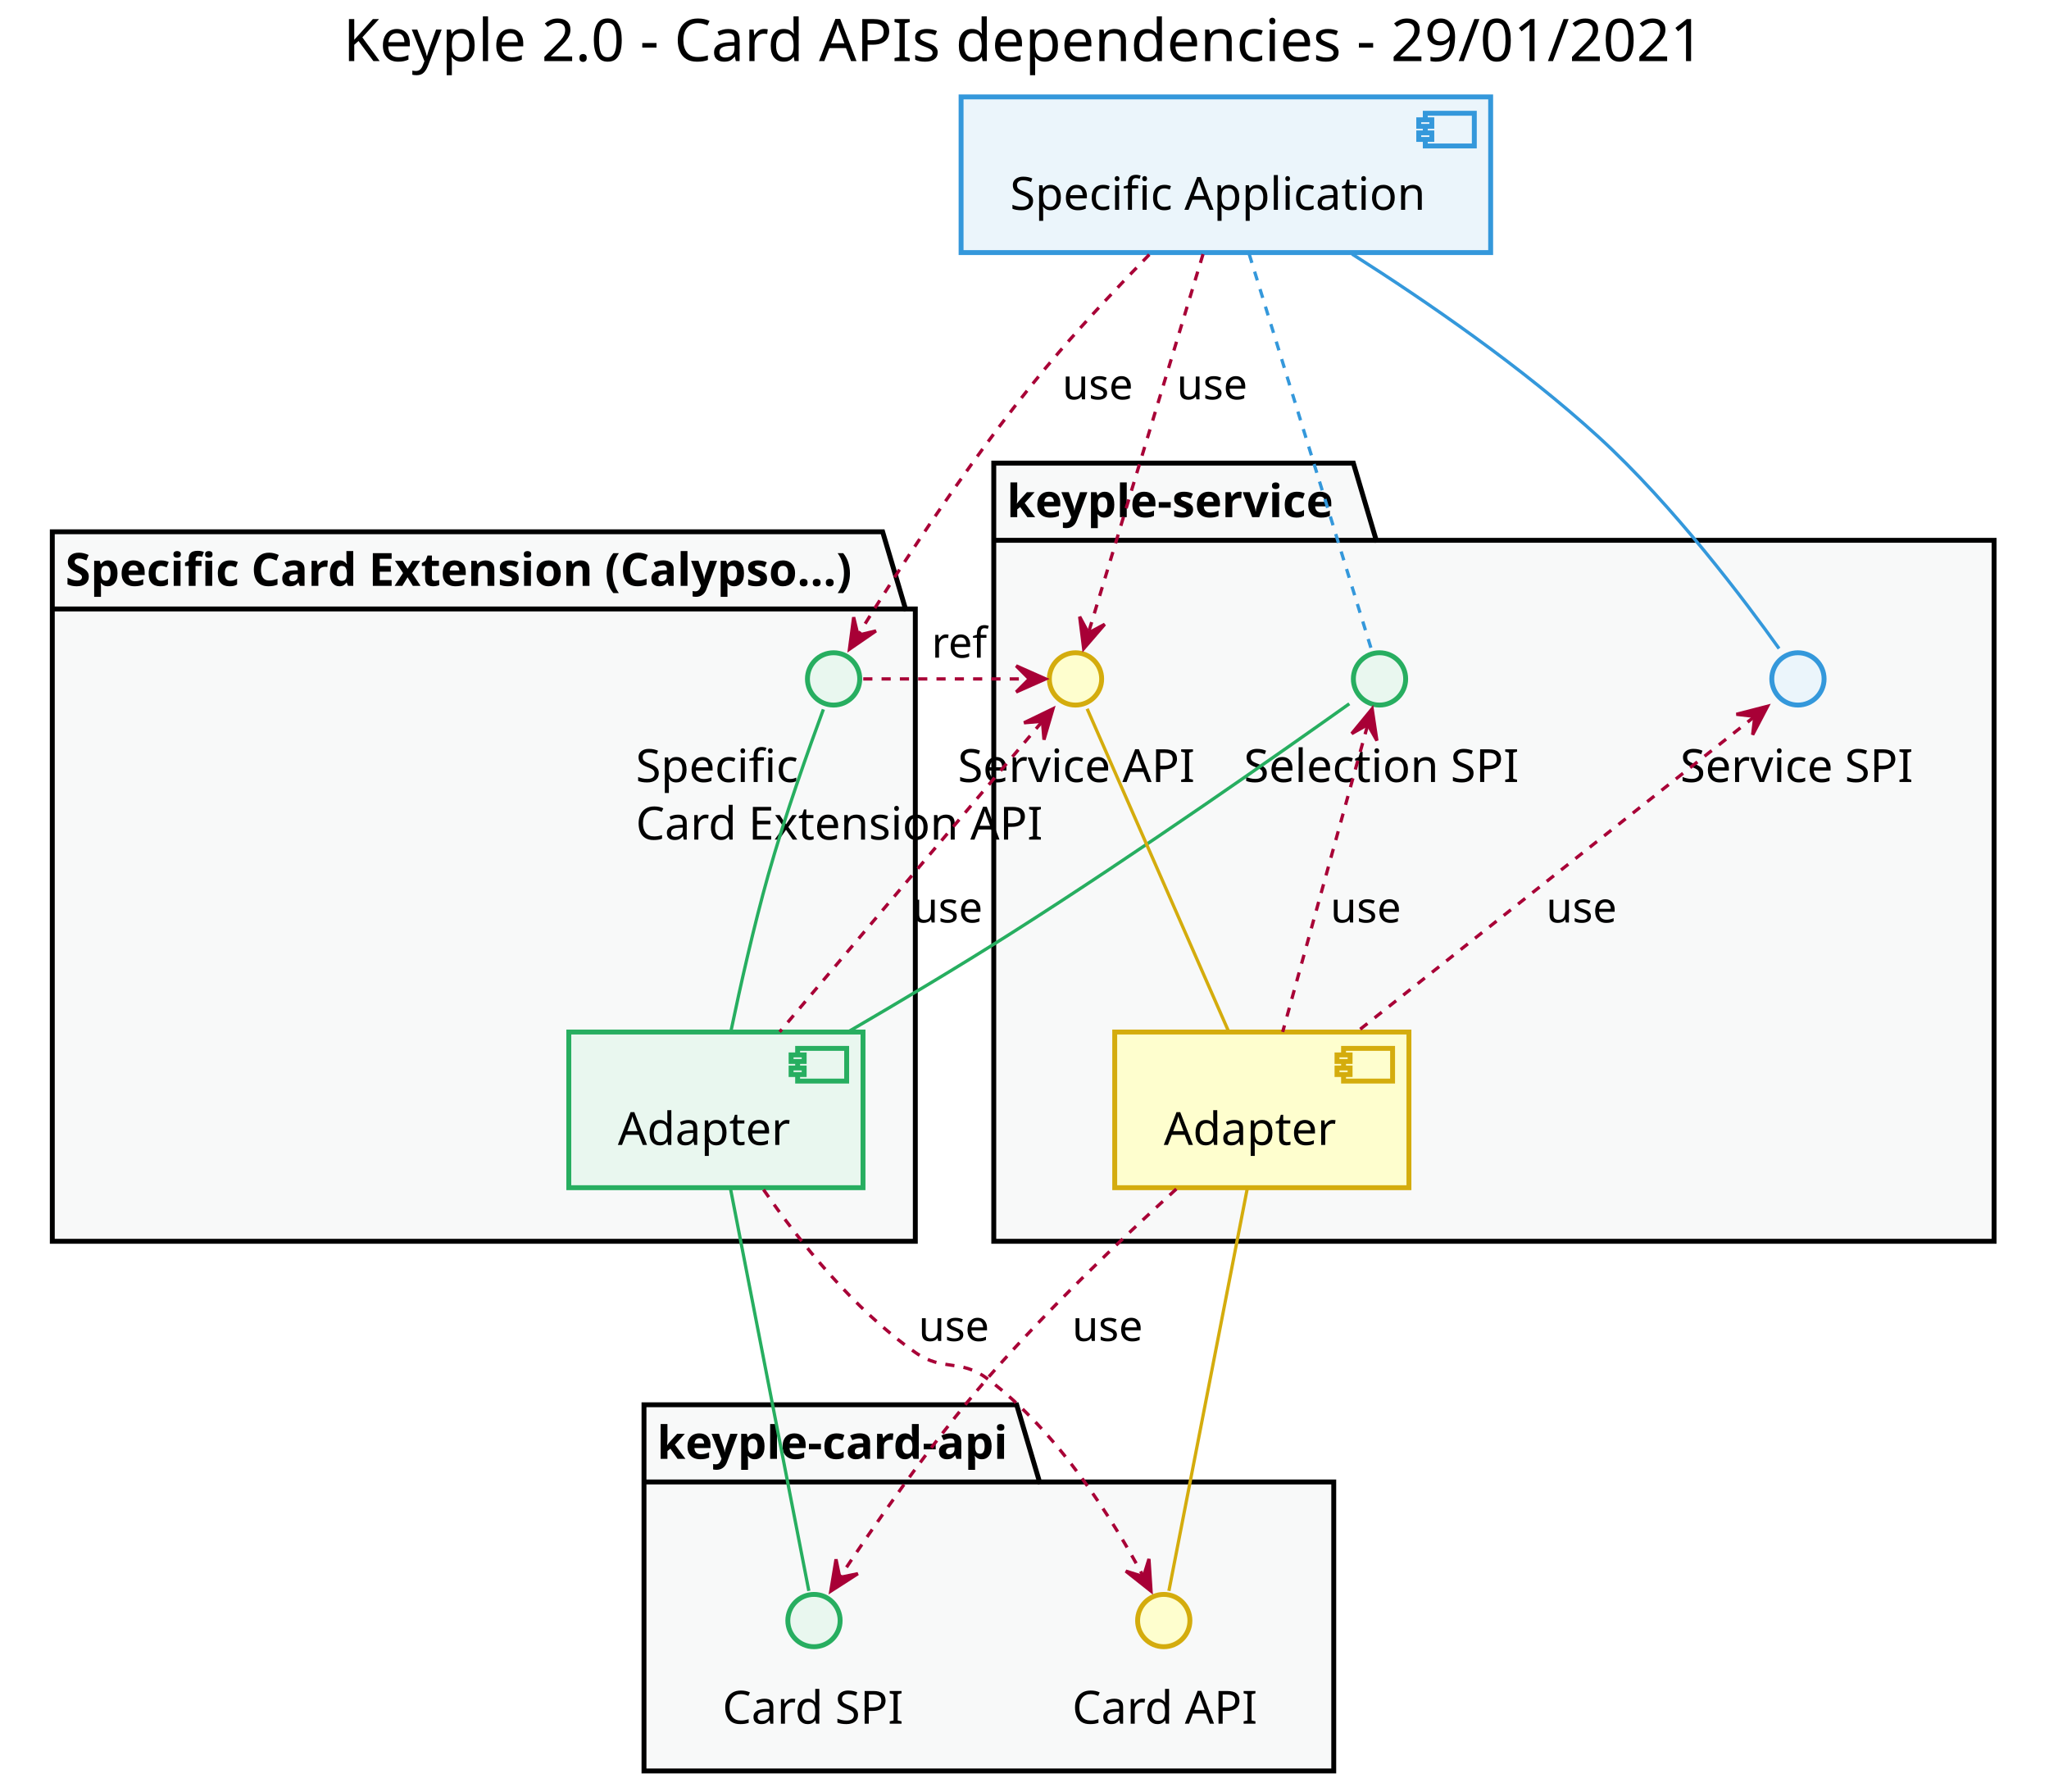
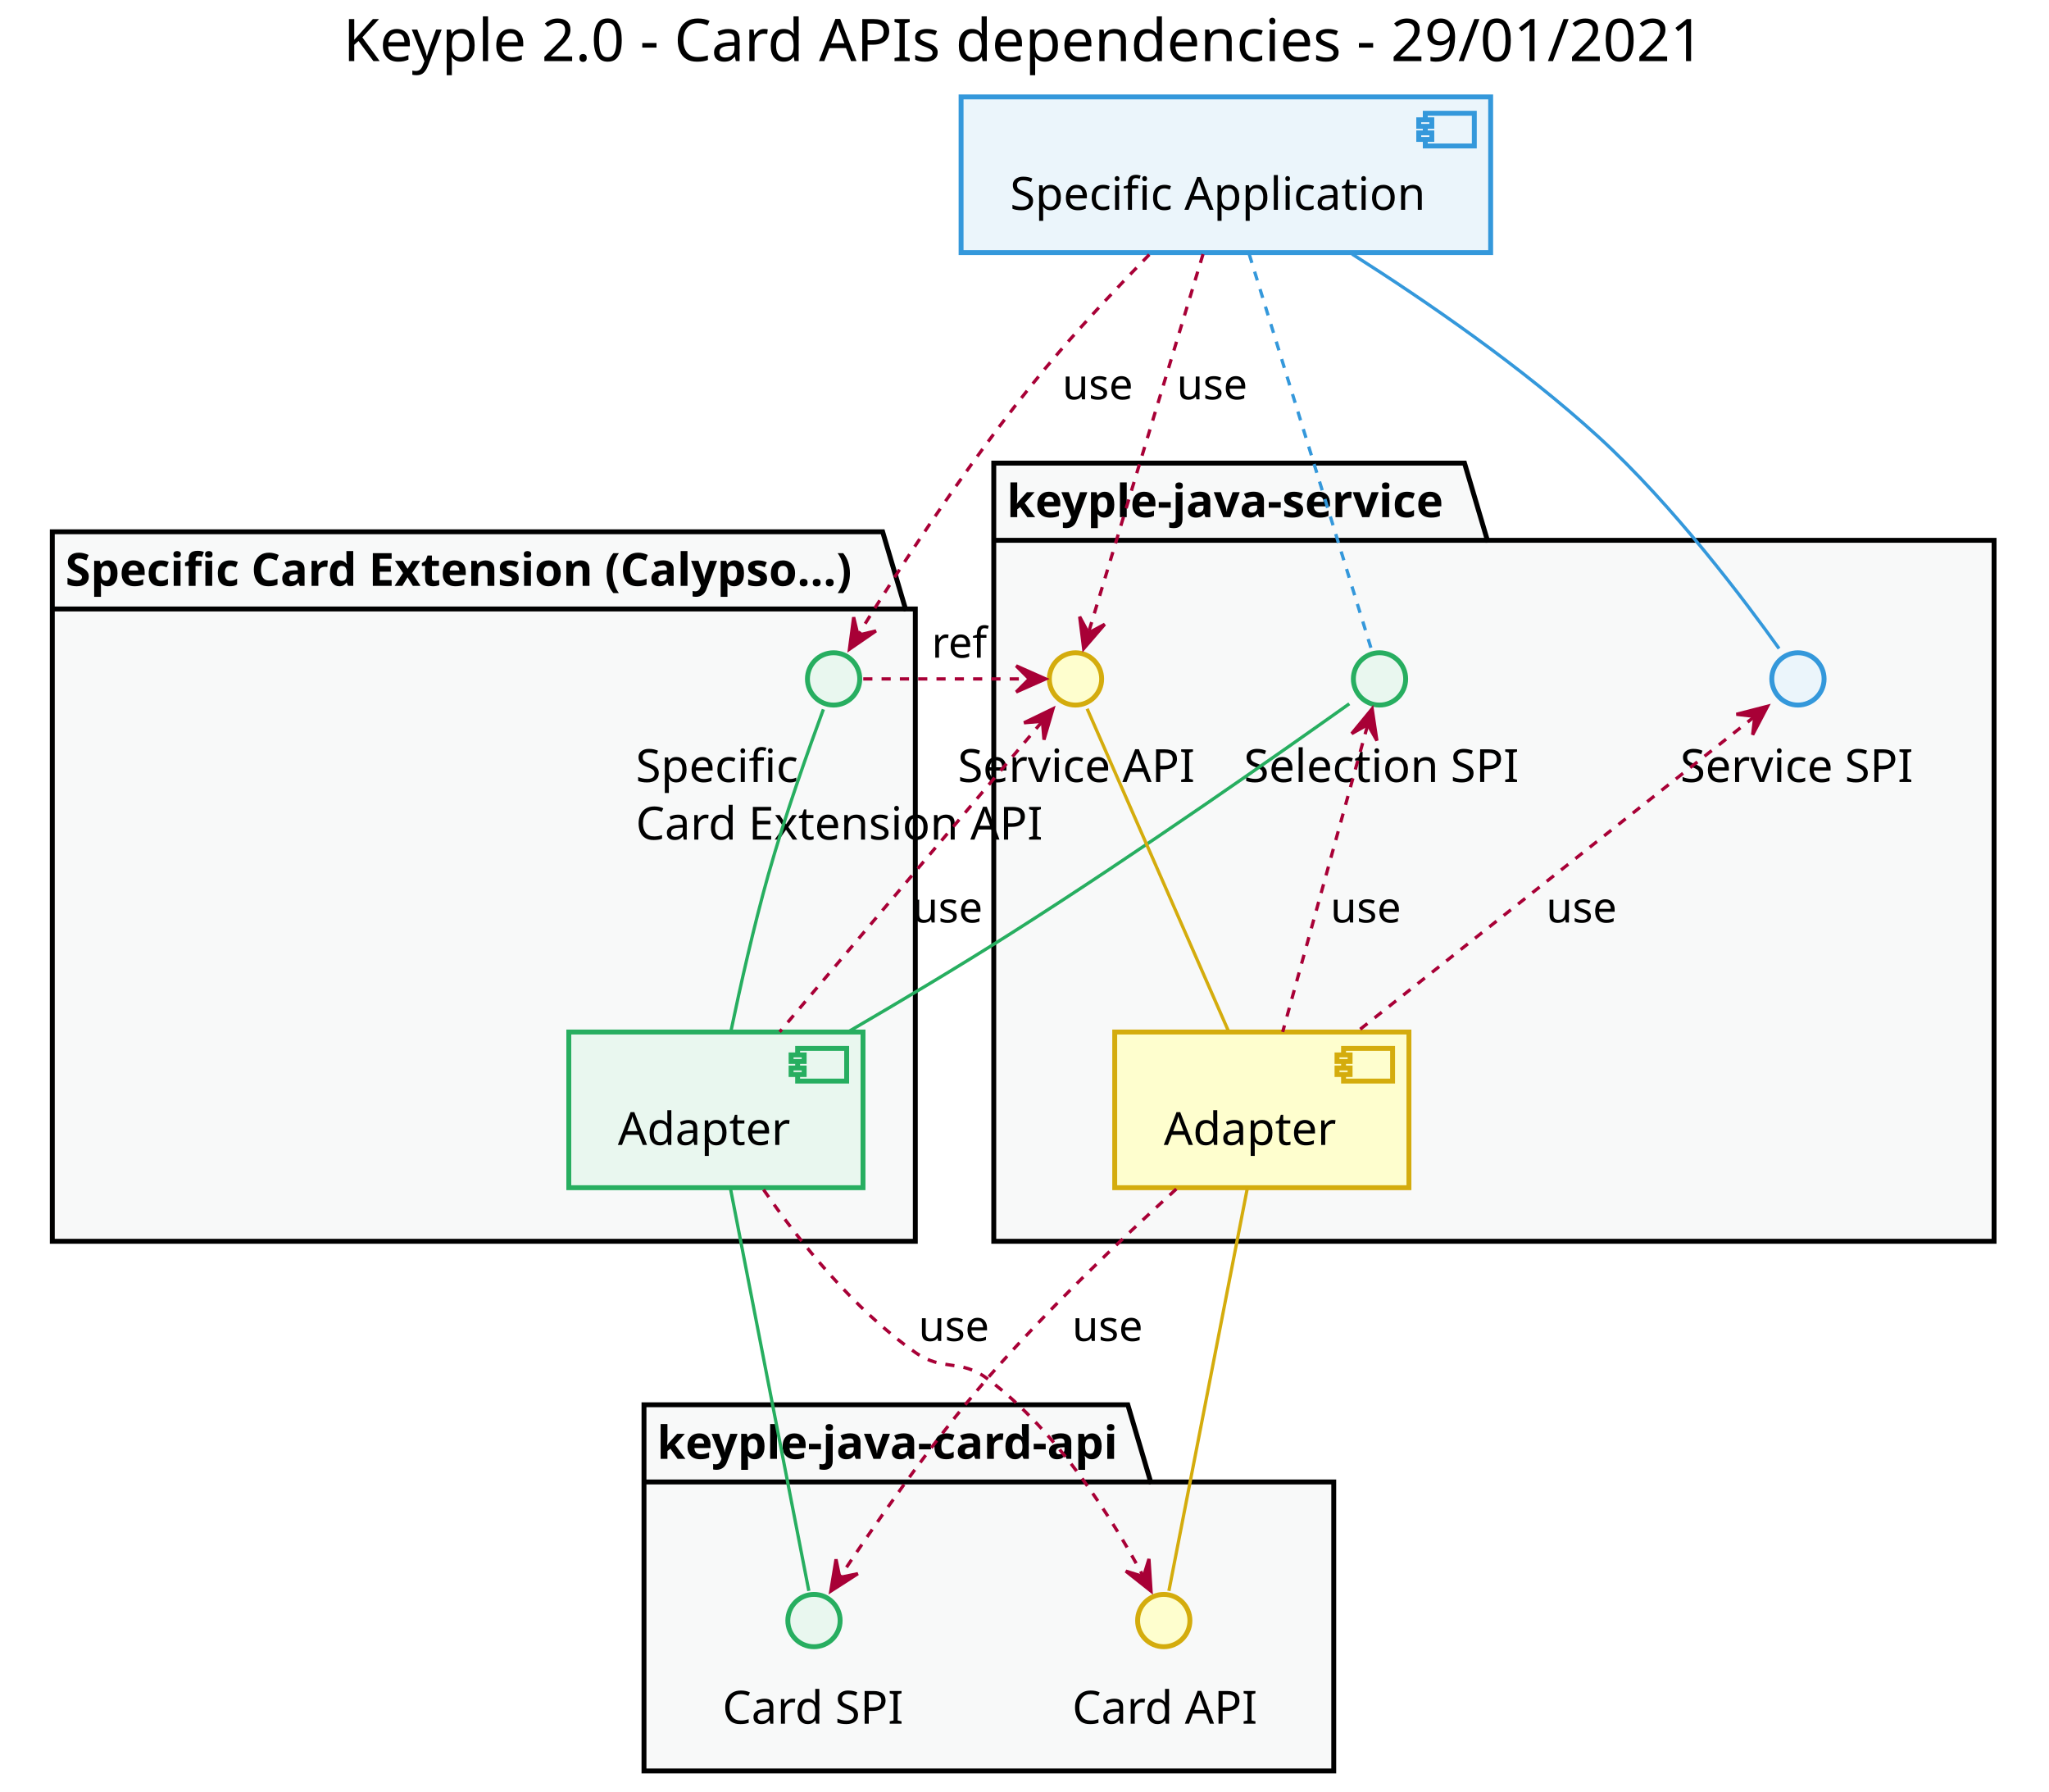
<svg xmlns="http://www.w3.org/2000/svg" contentScriptType="application/ecmascript" contentStyleType="text/css" height="1370px" preserveAspectRatio="none" style="width:1567px;height:1370px;" version="1.1" viewBox="0 0 1567 1370" width="1567.5px" zoomAndPan="magnify">
  <defs />
  <g>
    <text fill="#000000" font-family="sans-serif" font-size="45" lengthAdjust="spacing" textLength="1010" x="262.5" y="46.714">Keyple 2.0 - Card APIs dependencies - 29/01/2021</text>
    <polygon fill="#F8F9F9" points="40,406.602,675,406.602,692.5,465.625,700,465.625,700,949.102,40,949.102,40,406.602" style="stroke:#000000;stroke-width:3.75;" />
    <line style="stroke:#000000;stroke-width:3.75;" x1="40" x2="692.5" y1="465.625" y2="465.625" />
    <text fill="#000000" font-family="sans-serif" font-size="35" font-weight="bold" lengthAdjust="spacing" textLength="620" x="50" y="447.935">Specific Card Extension (Calypso...)</text>
-     <polygon fill="#F8F9F9" points="760,354.102,1035,354.102,1052.5,413.125,1525,413.125,1525,949.102,760,949.102,760,354.102" style="stroke:#000000;stroke-width:3.75;" />
-     <line style="stroke:#000000;stroke-width:3.75;" x1="760" x2="1052.5" y1="413.125" y2="413.125" />
-     <text fill="#000000" font-family="sans-serif" font-size="35" font-weight="bold" lengthAdjust="spacing" textLength="260" x="770" y="395.435">keyple-service</text>
-     <polygon fill="#F8F9F9" points="492.5,1074.102,777.5,1074.102,795,1133.125,1020,1133.125,1020,1354.102,492.5,1354.102,492.5,1074.102" style="stroke:#000000;stroke-width:3.75;" />
-     <line style="stroke:#000000;stroke-width:3.75;" x1="492.5" x2="795" y1="1133.125" y2="1133.125" />
-     <text fill="#000000" font-family="sans-serif" font-size="35" font-weight="bold" lengthAdjust="spacing" textLength="270" x="502.5" y="1115.435">keyple-card-api</text>
+     <polygon fill="#F8F9F9" points="760,354.102,1120,354.102,1137.5,413.125,1525,413.125,1525,949.102,760,949.102,760,354.102" style="stroke:#000000;stroke-width:3.75;" />
+     <line style="stroke:#000000;stroke-width:3.75;" x1="760" x2="1137.5" y1="413.125" y2="413.125" />
+     <text fill="#000000" font-family="sans-serif" font-size="35" font-weight="bold" lengthAdjust="spacing" textLength="345" x="770" y="395.435">keyple-java-service</text>
+     <polygon fill="#F8F9F9" points="492.5,1074.102,862.5,1074.102,880,1133.125,1020,1133.125,1020,1354.102,492.5,1354.102,492.5,1074.102" style="stroke:#000000;stroke-width:3.75;" />
+     <line style="stroke:#000000;stroke-width:3.75;" x1="492.5" x2="880" y1="1133.125" y2="1133.125" />
+     <text fill="#000000" font-family="sans-serif" font-size="35" font-weight="bold" lengthAdjust="spacing" textLength="355" x="502.5" y="1115.435">keyple-java-card-api</text>
    <ellipse cx="637.5" cy="519.102" fill="#E9F7EF" rx="20" ry="20" style="stroke:#27AE60;stroke-width:3.75;" />
    <text fill="#000000" font-family="sans-serif" font-size="35" lengthAdjust="spacing" textLength="122.5" x="486.25" y="597.935">Specific</text>
    <text fill="#000000" font-family="sans-serif" font-size="35" lengthAdjust="spacing" textLength="302.5" x="486.25" y="641.958">Card Extension API</text>
    <rect fill="#E9F7EF" height="119.023" style="stroke:#27AE60;stroke-width:3.75;" width="225" x="435" y="789.102" />
    <rect fill="#E9F7EF" height="25" style="stroke:#27AE60;stroke-width:3.75;" width="37.5" x="610" y="801.602" />
    <rect fill="#E9F7EF" height="5" style="stroke:#27AE60;stroke-width:3.75;" width="10" x="605" y="806.602" />
    <rect fill="#E9F7EF" height="5" style="stroke:#27AE60;stroke-width:3.75;" width="10" x="605" y="816.602" />
    <text fill="#000000" font-family="sans-serif" font-size="35" lengthAdjust="spacing" textLength="125" x="472.5" y="875.435">Adapter</text>
    <ellipse cx="822.5" cy="519.102" fill="#FEFECE" rx="20" ry="20" style="stroke:#D4AC0D;stroke-width:3.75;" />
    <text fill="#000000" font-family="sans-serif" font-size="35" lengthAdjust="spacing" textLength="180" x="732.5" y="597.935">Service API</text>
    <ellipse cx="1375" cy="519.102" fill="#EBF5FB" rx="20" ry="20" style="stroke:#3498DB;stroke-width:3.75;" />
    <text fill="#000000" font-family="sans-serif" font-size="35" lengthAdjust="spacing" textLength="180" x="1285" y="597.935">Service SPI</text>
    <ellipse cx="1055" cy="519.102" fill="#E9F7EF" rx="20" ry="20" style="stroke:#27AE60;stroke-width:3.75;" />
    <text fill="#000000" font-family="sans-serif" font-size="35" lengthAdjust="spacing" textLength="207.5" x="951.25" y="597.935">Selection SPI</text>
    <rect fill="#FEFECE" height="119.023" style="stroke:#D4AC0D;stroke-width:3.75;" width="225" x="852.5" y="789.102" />
    <rect fill="#FEFECE" height="25" style="stroke:#D4AC0D;stroke-width:3.75;" width="37.5" x="1027.5" y="801.602" />
    <rect fill="#FEFECE" height="5" style="stroke:#D4AC0D;stroke-width:3.75;" width="10" x="1022.5" y="806.602" />
    <rect fill="#FEFECE" height="5" style="stroke:#D4AC0D;stroke-width:3.75;" width="10" x="1022.5" y="816.602" />
    <text fill="#000000" font-family="sans-serif" font-size="35" lengthAdjust="spacing" textLength="125" x="890" y="875.435">Adapter</text>
    <ellipse cx="622.5" cy="1239.102" fill="#E9F7EF" rx="20" ry="20" style="stroke:#27AE60;stroke-width:3.75;" />
    <text fill="#000000" font-family="sans-serif" font-size="35" lengthAdjust="spacing" textLength="140" x="552.5" y="1317.935">Card SPI</text>
    <ellipse cx="890" cy="1239.102" fill="#FEFECE" rx="20" ry="20" style="stroke:#D4AC0D;stroke-width:3.75;" />
    <text fill="#000000" font-family="sans-serif" font-size="35" lengthAdjust="spacing" textLength="140" x="820" y="1317.935">Card API</text>
    <rect fill="#EBF5FB" height="119.023" style="stroke:#3498DB;stroke-width:3.75;" width="405" x="735" y="74.102" />
    <rect fill="#EBF5FB" height="25" style="stroke:#3498DB;stroke-width:3.75;" width="37.5" x="1090" y="86.602" />
    <rect fill="#EBF5FB" height="5" style="stroke:#3498DB;stroke-width:3.75;" width="10" x="1085" y="91.602" />
    <rect fill="#EBF5FB" height="5" style="stroke:#3498DB;stroke-width:3.75;" width="10" x="1085" y="101.602" />
    <text fill="#000000" font-family="sans-serif" font-size="35" lengthAdjust="spacing" textLength="305" x="772.5" y="160.435">Specific Application</text>
    <path d="M1034.013,194.252 C1091.578,230.822 1164.505,281.109 1222.5,334.102 C1279.805,386.464 1335.188,460.342 1360.565,495.897 " fill="none" id="application-serviceSpi" style="stroke:#3498DB;stroke-width:2.5;" />
    <path d="M955.345,194.317 C982.053,280.687 1031.148,439.464 1048.62,495.969 " fill="none" id="application-selectionSpi" style="stroke:#3498DB;stroke-width:2.5;stroke-dasharray:7.0,7.0;" />
    <path d="M629.68,542.392 C619.188,570.754 600.388,623.292 587.5,669.102 C576.38,708.632 566.237,753.787 558.95,788.662 " fill="none" id="specificCardExtensionApi-extension" style="stroke:#27AE60;stroke-width:2.5;" />
    <path d="M1031.908,538.102 C984.145,572.059 870.735,651.802 772.5,714.102 C732.685,739.352 688.087,765.954 649.163,788.642 " fill="none" id="selectionSpi-extension" style="stroke:#27AE60;stroke-width:2.5;" />
    <path d="M558.727,909.239 C575.81,996.924 607.505,1159.629 618.567,1216.417 " fill="none" id="extension-cardSpi" style="stroke:#27AE60;stroke-width:2.5;" />
    <path d="M831.415,541.932 C852.74,590.569 907.335,715.084 939.747,789.007 " fill="none" id="serviceApi-service" style="stroke:#D4AC0D;stroke-width:2.5;" />
    <path d="M953.773,909.239 C936.69,996.924 904.995,1159.629 893.933,1216.417 " fill="none" id="service-cardApi" style="stroke:#D4AC0D;stroke-width:2.5;" />
    <path d="M878.942,194.659 C856.77,217.359 831.665,243.944 810,269.102 C747.615,341.544 686.497,436.507 656.553,485.047 " fill="none" id="application-to-specificCardExtensionApi" style="stroke:#A80036;stroke-width:2.5;stroke-dasharray:7.0,7.0;" />
    <polygon fill="#A80036" points="649.63,496.347,669.912,482.386,656.161,485.688,652.859,471.937,649.63,496.347" style="stroke:#A80036;stroke-width:2.5;" />
    <text fill="#000000" font-family="sans-serif" font-size="32.5" lengthAdjust="spacing" textLength="52.5" x="812.5" y="305.339">use</text>
    <path d="M920.035,194.317 C895.63,274.952 852.13,418.697 832.545,483.409 " fill="none" id="application-to-serviceApi" style="stroke:#A80036;stroke-width:2.5;stroke-dasharray:7.0,7.0;" />
    <polygon fill="#A80036" points="828.745,495.969,844.835,477.331,832.366,484.005,825.692,471.537,828.745,495.969" style="stroke:#A80036;stroke-width:2.5;" />
    <text fill="#000000" font-family="sans-serif" font-size="32.5" lengthAdjust="spacing" textLength="52.5" x="900" y="305.339">use</text>
    <path d="M1341.97,547.784 C1276.27,599.864 1127.807,717.547 1038.045,788.699 " fill="none" id="serviceSpi-backto-service" style="stroke:#A80036;stroke-width:2.5;stroke-dasharray:7.0,7.0;" />
    <polygon fill="#A80036" points="1351.783,540.007,1327.939,546.15,1341.988,547.773,1340.365,561.822,1351.783,540.007" style="stroke:#A80036;stroke-width:2.5;" />
    <text fill="#000000" font-family="sans-serif" font-size="32.5" lengthAdjust="spacing" textLength="52.5" x="1182.5" y="705.339">use</text>
    <path d="M1045.845,554.659 C1030.6,609.717 999.822,720.859 980.95,789.007 " fill="none" id="selectionSpi-backto-service" style="stroke:#A80036;stroke-width:2.5;stroke-dasharray:7.0,7.0;" />
    <polygon fill="#A80036" points="1049.37,541.932,1033.728,560.947,1046.034,553.978,1053.003,566.284,1049.37,541.932" style="stroke:#A80036;stroke-width:2.5;" />
    <text fill="#000000" font-family="sans-serif" font-size="32.5" lengthAdjust="spacing" textLength="52.5" x="1017.5" y="705.339">use</text>
    <path d="M899.625,909.109 C856.643,948.224 800.2,1002.127 755,1054.102 C711.225,1104.439 667.03,1168.609 642.362,1205.903 " fill="none" id="service-to-cardSpi" style="stroke:#A80036;stroke-width:2.5;stroke-dasharray:7.0,7.0;" />
    <polygon fill="#A80036" points="635.355,1216.57,656.067,1203.255,642.218,1206.122,639.351,1192.274,635.355,1216.57" style="stroke:#A80036;stroke-width:2.5;" />
    <text fill="#000000" font-family="sans-serif" font-size="32.5" lengthAdjust="spacing" textLength="52.5" x="820" y="1025.339">use</text>
    <path d="M583.91,909.609 C611.505,949.437 652.678,1000.904 700,1034.102 C721.293,1049.039 734.158,1038.542 755,1054.102 C809.947,1095.127 852.567,1164.694 874.232,1205.051 " fill="none" id="extension-to-cardApi" style="stroke:#A80036;stroke-width:2.5;stroke-dasharray:7.0,7.0;" />
    <polygon fill="#A80036" points="880.275,1216.574,878.684,1192.003,874.471,1205.503,860.971,1201.29,880.275,1216.574" style="stroke:#A80036;stroke-width:2.5;" />
    <text fill="#000000" font-family="sans-serif" font-size="32.5" lengthAdjust="spacing" textLength="52.5" x="702.5" y="1025.339">use</text>
    <path d="M796.855,551.909 C751.14,605.937 654.875,719.704 596.235,789.007 " fill="none" id="serviceApi-backto-extension" style="stroke:#A80036;stroke-width:2.5;stroke-dasharray:7.0,7.0;" />
    <polygon fill="#A80036" points="805.298,541.932,783.132,552.653,797.225,551.476,798.402,565.569,805.298,541.932" style="stroke:#A80036;stroke-width:2.5;" />
    <text fill="#000000" font-family="sans-serif" font-size="32.5" lengthAdjust="spacing" textLength="52.5" x="697.5" y="705.339">use</text>
    <path d="M660.185,519.102 C691.808,519.102 749.457,519.102 786.855,519.102 " fill="none" id="specificCardExtensionApi-to-serviceApi" style="stroke:#A80036;stroke-width:2.5;stroke-dasharray:7.0,7.0;" />
    <polygon fill="#A80036" points="799.63,519.102,777.13,509.102,787.13,519.102,777.13,529.102,799.63,519.102" style="stroke:#A80036;stroke-width:2.5;" />
    <text fill="#000000" font-family="sans-serif" font-size="32.5" lengthAdjust="spacing" textLength="35" x="712.5" y="502.839">ref</text>
  </g>
</svg>
